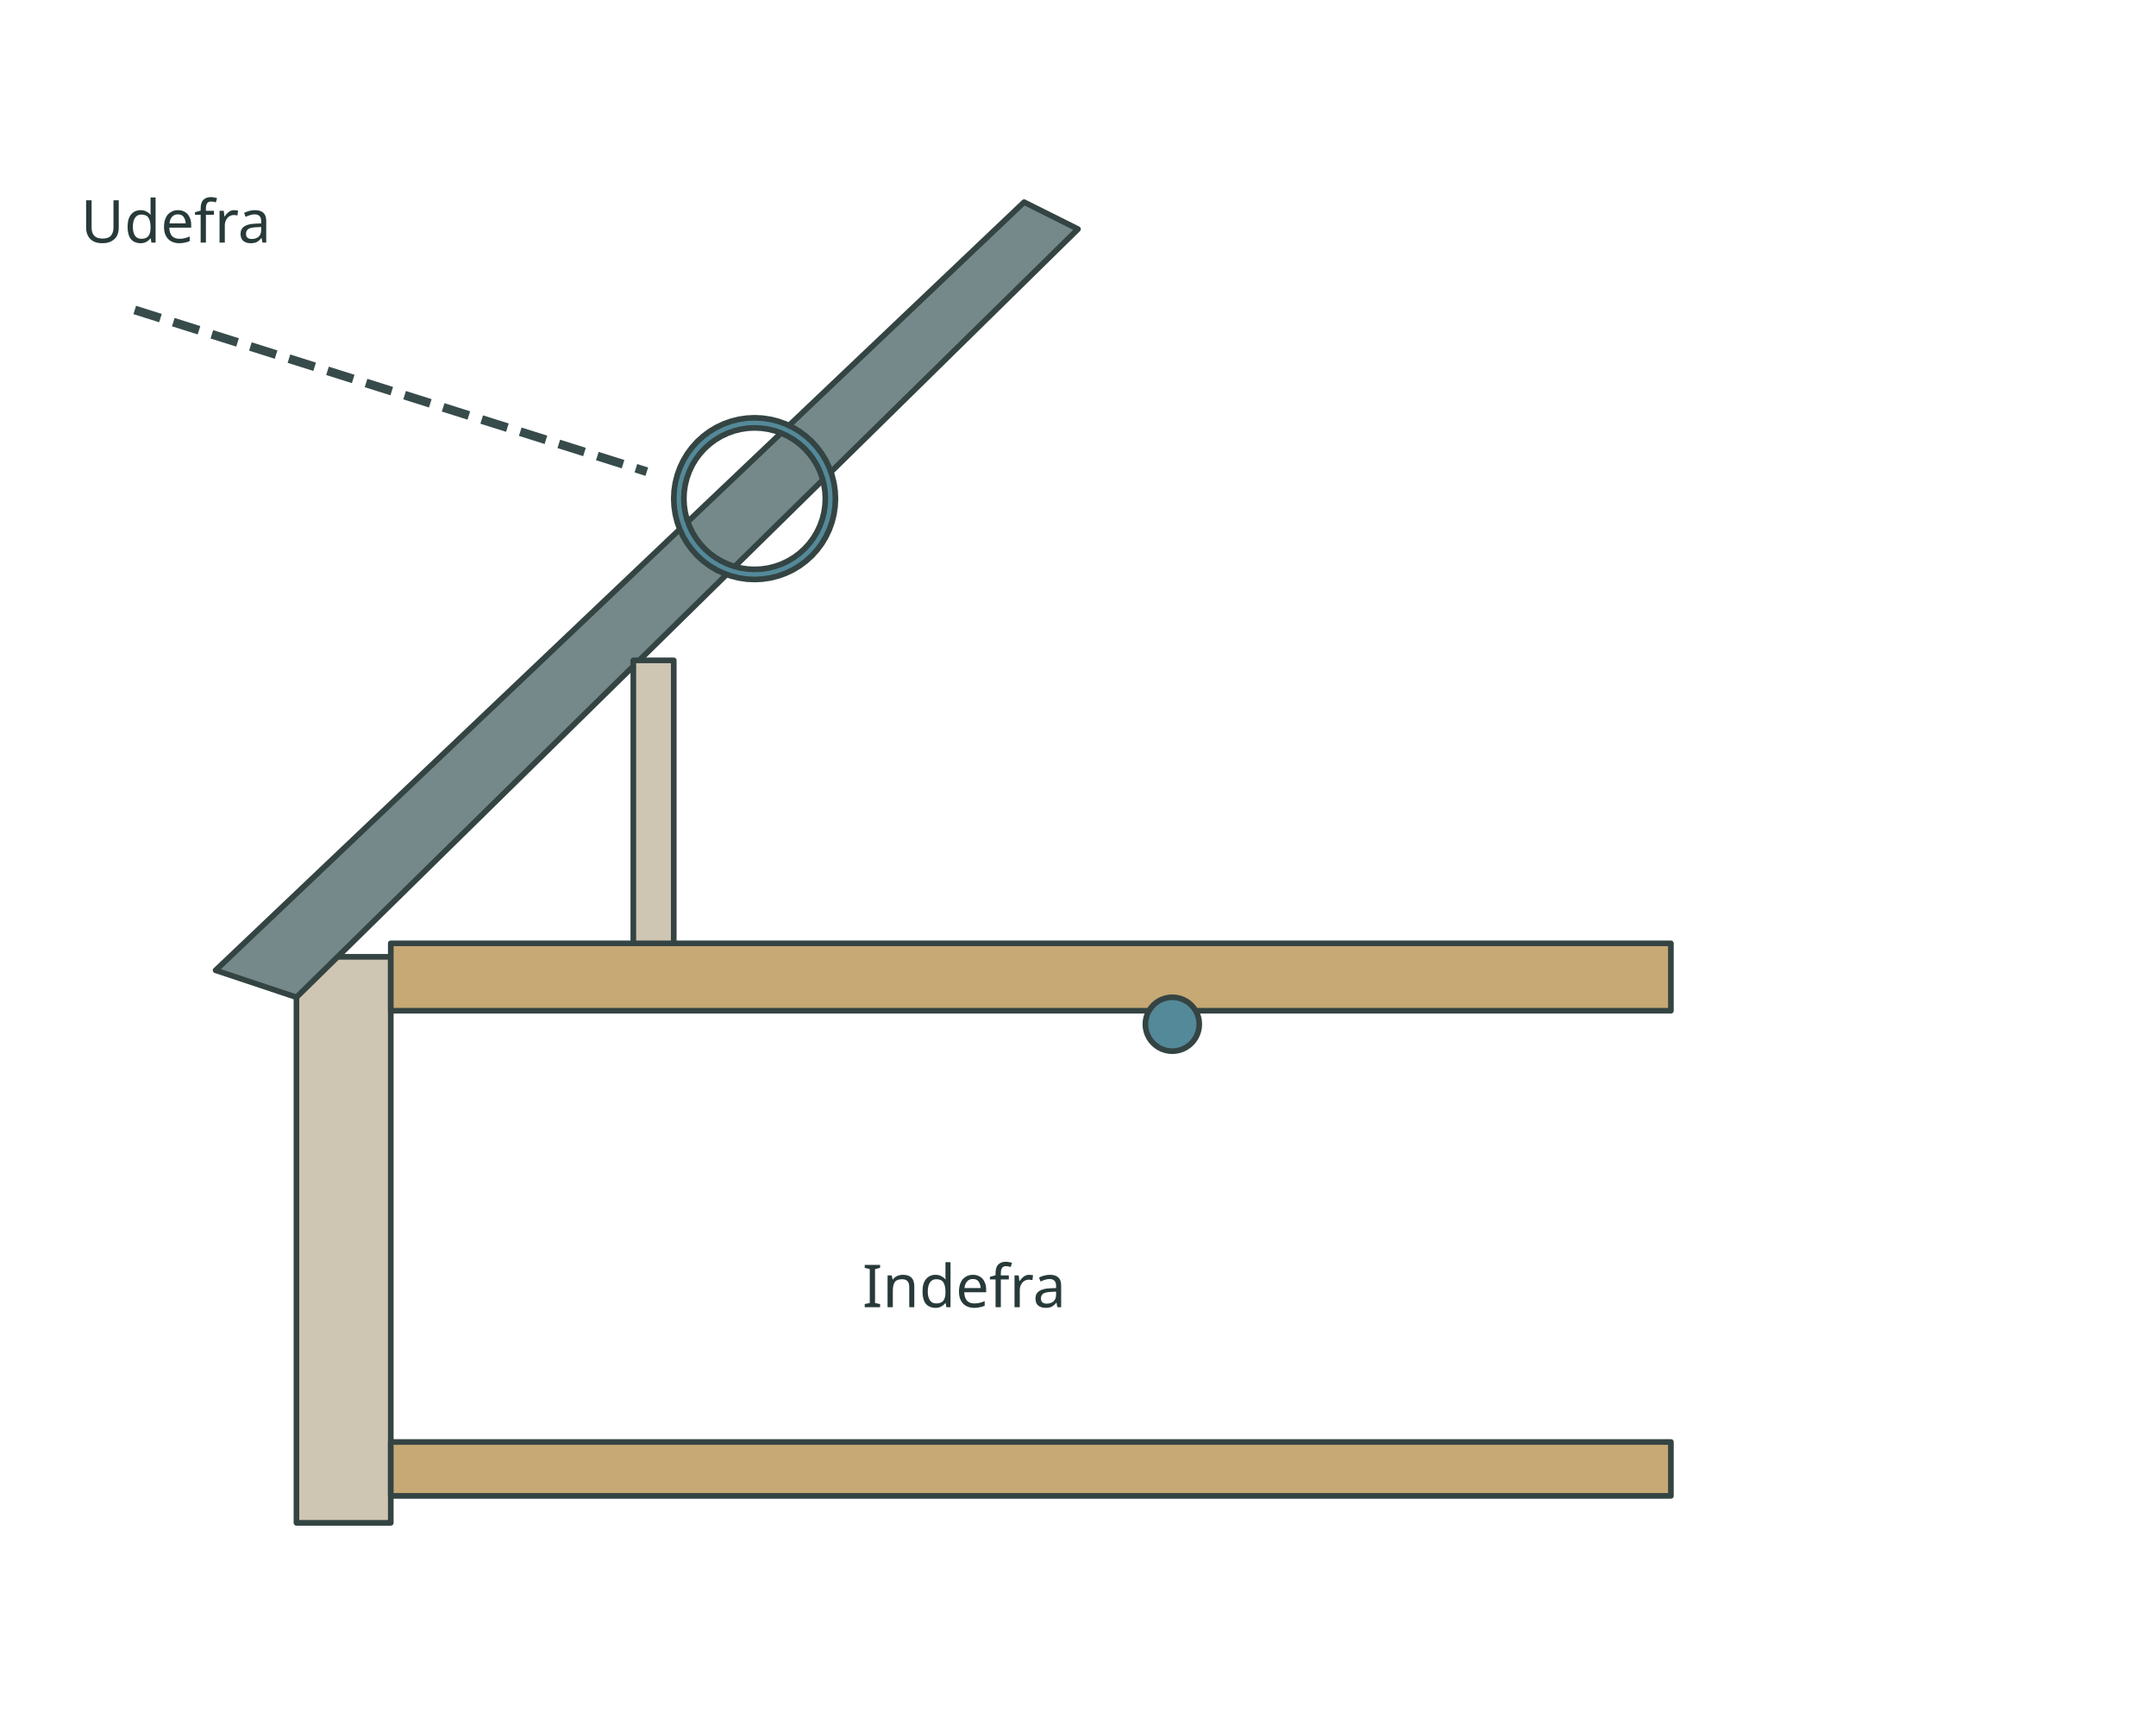
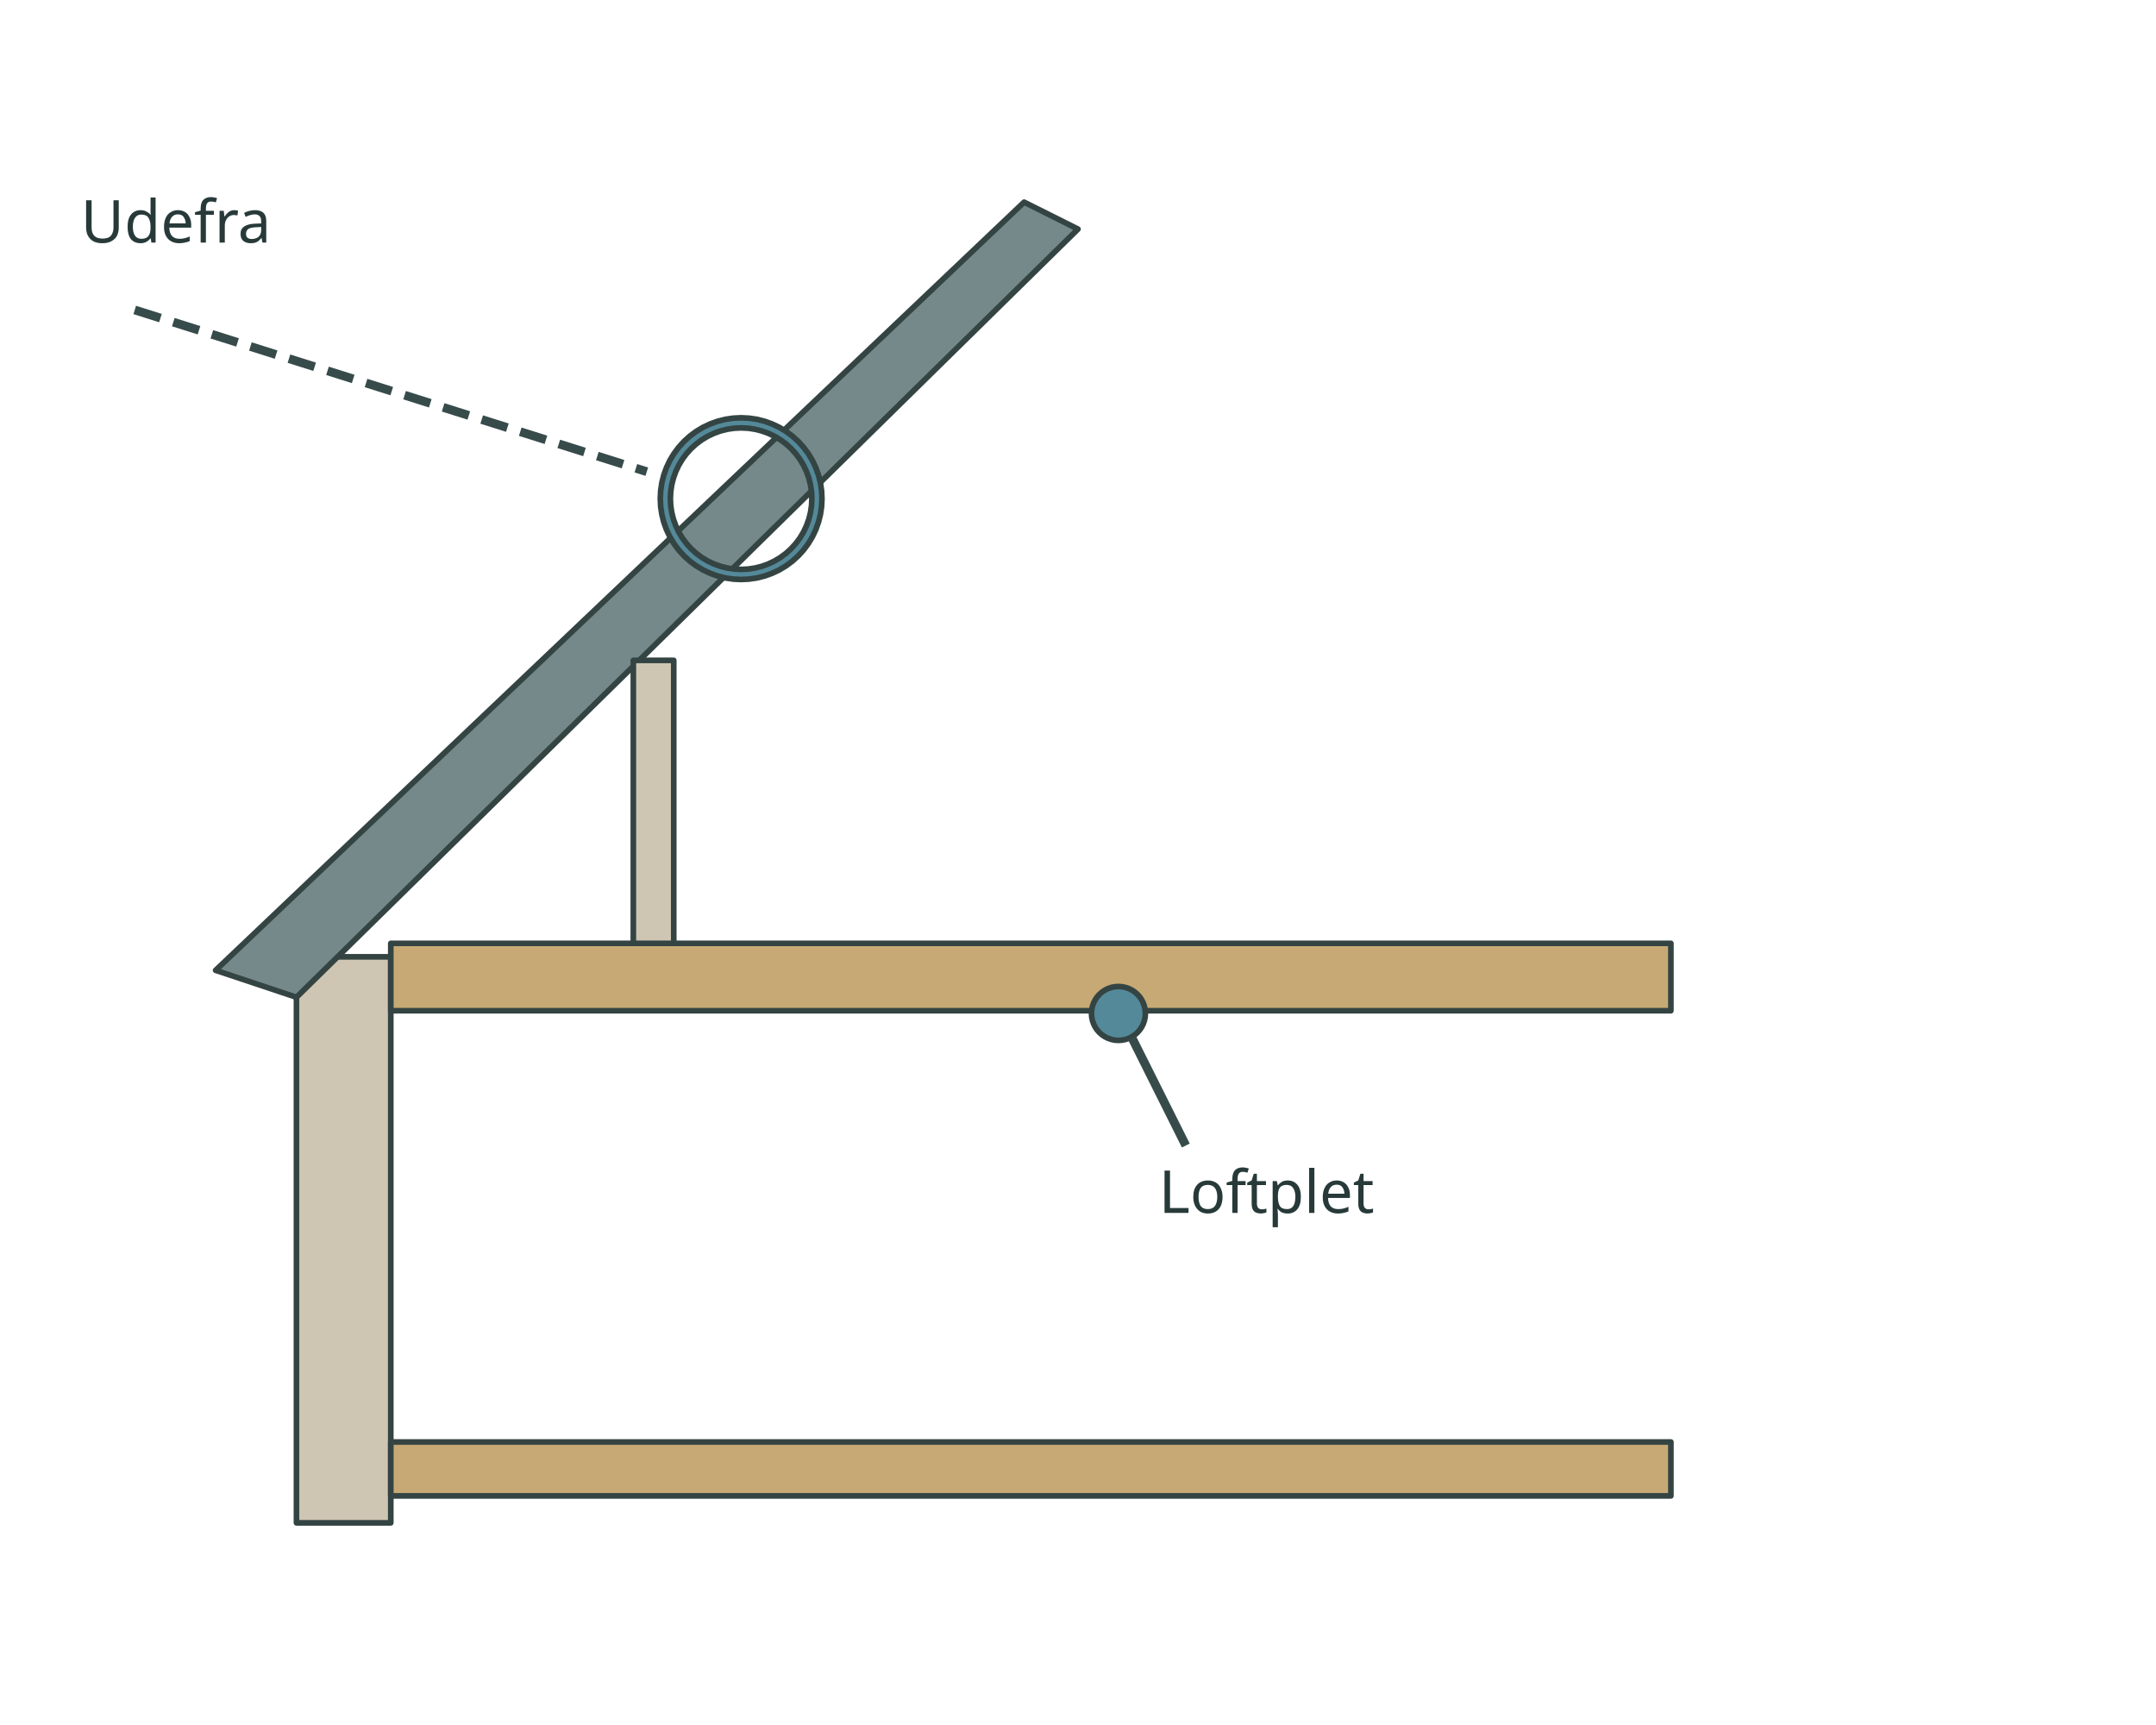
<svg xmlns="http://www.w3.org/2000/svg" viewBox="0 0 160 128">
  <path d="M29.000,71.000 L22.000,71.000 L22.000,113.000 L29.000,113.000 Z" fill="#cfc5b3" fill-rule="evenodd" stroke="#344443" stroke-width=".42" stroke-linejoin="round" />
  <path d="M124.000,107.000 L29.000,107.000 L29.000,111.000 L124.000,111.000 Z" fill="#c6a974" fill-rule="evenodd" stroke="#344443" stroke-width=".42" stroke-linejoin="round" />
  <path d="M124.000,70.000 L29.000,70.000 L29.000,75.000 L124.000,75.000 Z" fill="#c6a974" fill-rule="evenodd" stroke="#344443" stroke-width=".42" stroke-linejoin="round" />
  <path d="M16.000,72.000 L22.000,74.000 L80.000,17.000 L76.000,15.000 Z" fill="#75898a" fill-rule="evenodd" stroke="#344443" stroke-width=".42" stroke-linejoin="round" />
  <path d="M50.000,49.000 L47.000,49.000 L47.000,70.000 L50.000,70.000 Z" fill="#cfc5b3" fill-rule="evenodd" stroke="#344443" stroke-width=".42" stroke-linejoin="round" />
-   <path d="M85.413,74.782 L85.268,75.000 L85.152,75.235 L85.068,75.482 L85.017,75.739 L85.000,76.000 L85.017,76.261 L85.068,76.518 L85.152,76.765 L85.268,77.000 L85.413,77.218 L85.586,77.414 L85.782,77.587 L86.000,77.732 L86.235,77.848 L86.482,77.932 L86.739,77.983 L87.000,78.000 L87.261,77.983 L87.518,77.932 L87.765,77.848 L88.000,77.732 L88.218,77.587 L88.414,77.414 L88.587,77.218 L88.732,77.000 L88.848,76.765 L88.932,76.518 L88.983,76.261 L89.000,76.000 L88.983,75.739 L88.932,75.482 L88.848,75.235 L88.732,75.000 L88.587,74.782 L88.414,74.586 L88.218,74.413 L88.000,74.268 L87.765,74.152 L87.518,74.068 L87.261,74.017 L87.000,74.000 L86.739,74.017 L86.482,74.068 L86.235,74.152 L86.000,74.268 L85.782,74.413 L85.586,74.586 Z" fill="#548999" fill-rule="evenodd" stroke="#344443" stroke-width=".42" stroke-linejoin="round" />
-   <path d="M50.258,35.258 L50.115,35.829 L50.029,36.412 L50.000,37.000 L50.029,37.588 L50.115,38.171 L50.258,38.742 L50.457,39.296 L50.708,39.828 L51.011,40.333 L51.362,40.806 L51.757,41.243 L52.194,41.638 L52.667,41.989 L53.172,42.292 L53.704,42.543 L54.258,42.742 L54.829,42.885 L55.412,42.971 L56.000,43.000 L56.588,42.971 L57.171,42.885 L57.742,42.742 L58.296,42.543 L58.828,42.292 L59.333,41.989 L59.806,41.638 L60.243,41.243 L60.638,40.806 L60.989,40.333 L61.292,39.828 L61.543,39.296 L61.742,38.742 L61.885,38.171 L61.971,37.588 L62.000,37.000 L61.971,36.412 L61.885,35.829 L61.742,35.258 L61.543,34.704 L61.292,34.172 L60.989,33.667 L60.638,33.194 L60.243,32.757 L59.806,32.362 L59.333,32.011 L58.828,31.708 L58.296,31.457 L57.742,31.258 L57.171,31.115 L56.588,31.029 L56.000,31.000 L55.412,31.029 L54.829,31.115 L54.258,31.258 L53.704,31.457 L53.172,31.708 L52.667,32.011 L52.194,32.362 L51.757,32.757 L51.362,33.194 L51.011,33.667 L50.708,34.172 L50.457,34.704 Z M55.485,42.225 L54.976,42.149 L54.476,42.024 L53.991,41.850 L53.525,41.630 L53.083,41.365 L52.669,41.058 L52.288,40.712 L51.942,40.331 L51.635,39.917 L51.370,39.475 L51.150,39.009 L50.976,38.524 L50.851,38.024 L50.775,37.515 L50.750,37.000 L50.775,36.485 L50.851,35.976 L50.976,35.476 L51.150,34.991 L51.370,34.525 L51.635,34.083 L51.942,33.669 L52.288,33.288 L52.669,32.942 L53.083,32.635 L53.525,32.370 L53.991,32.150 L54.476,31.976 L54.976,31.851 L55.485,31.775 L56.000,31.750 L56.515,31.775 L57.024,31.851 L57.524,31.976 L58.009,32.150 L58.475,32.370 L58.917,32.635 L59.331,32.942 L59.712,33.288 L60.058,33.669 L60.365,34.083 L60.630,34.525 L60.850,34.991 L61.024,35.476 L61.149,35.976 L61.225,36.485 L61.250,37.000 L61.225,37.515 L61.149,38.024 L61.024,38.524 L60.850,39.009 L60.630,39.475 L60.365,39.917 L60.058,40.331 L59.712,40.712 L59.331,41.058 L58.917,41.365 L58.475,41.630 L58.009,41.850 L57.524,42.024 L57.024,42.149 L56.515,42.225 L56.000,42.250 Z" fill="#548999" fill-rule="evenodd" stroke="#344443" stroke-width=".42" stroke-linejoin="round" />
+   <path d="M81.413,73.982 L81.268,74.200 L81.152,74.435 L81.068,74.682 L81.017,74.939 L81.000,75.200 L81.017,75.461 L81.068,75.718 L81.152,75.965 L81.268,76.200 L81.413,76.418 L81.586,76.614 L81.782,76.787 L82.000,76.932 L82.235,77.048 L82.482,77.132 L82.739,77.183 L83.000,77.200 L83.261,77.183 L83.518,77.132 L83.765,77.048 L84.000,76.932 L84.218,76.787 L84.414,76.614 L84.587,76.418 L84.732,76.200 L84.848,75.965 L84.932,75.718 L84.983,75.461 L85.000,75.200 L84.983,74.939 L84.932,74.682 L84.848,74.435 L84.732,74.200 L84.587,73.982 L84.414,73.786 L84.218,73.613 L84.000,73.468 L83.765,73.352 L83.518,73.268 L83.261,73.217 L83.000,73.200 L82.739,73.217 L82.482,73.268 L82.235,73.352 L82.000,73.468 L81.782,73.613 L81.586,73.786 Z" fill="#548999" fill-rule="evenodd" stroke="#344443" stroke-width=".42" stroke-linejoin="round" />
+   <path d="M49.258,35.258 L49.115,35.829 L49.029,36.412 L49.000,37.000 L49.029,37.588 L49.115,38.171 L49.258,38.742 L49.457,39.296 L49.708,39.828 L50.011,40.333 L50.362,40.806 L50.757,41.243 L51.194,41.638 L51.667,41.989 L52.172,42.292 L52.704,42.543 L53.258,42.742 L53.829,42.885 L54.412,42.971 L55.000,43.000 L55.588,42.971 L56.171,42.885 L56.742,42.742 L57.296,42.543 L57.828,42.292 L58.333,41.989 L58.806,41.638 L59.243,41.243 L59.638,40.806 L59.989,40.333 L60.292,39.828 L60.543,39.296 L60.742,38.742 L60.885,38.171 L60.971,37.588 L61.000,37.000 L60.971,36.412 L60.885,35.829 L60.742,35.258 L60.543,34.704 L60.292,34.172 L59.989,33.667 L59.638,33.194 L59.243,32.757 L58.806,32.362 L58.333,32.011 L57.828,31.708 L57.296,31.457 L56.742,31.258 L56.171,31.115 L55.588,31.029 L55.000,31.000 L54.412,31.029 L53.829,31.115 L53.258,31.258 L52.704,31.457 L52.172,31.708 L51.667,32.011 L51.194,32.362 L50.757,32.757 L50.362,33.194 L50.011,33.667 L49.708,34.172 L49.457,34.704 Z M54.485,42.225 L53.976,42.149 L53.476,42.024 L52.991,41.850 L52.525,41.630 L52.083,41.365 L51.669,41.058 L51.288,40.712 L50.942,40.331 L50.635,39.917 L50.370,39.475 L50.150,39.009 L49.976,38.524 L49.851,38.024 L49.775,37.515 L49.750,37.000 L49.775,36.485 L49.851,35.976 L49.976,35.476 L50.150,34.991 L50.370,34.525 L50.635,34.083 L50.942,33.669 L51.288,33.288 L51.669,32.942 L52.083,32.635 L52.525,32.370 L52.991,32.150 L53.476,31.976 L53.976,31.851 L54.485,31.775 L55.000,31.750 L55.515,31.775 L56.024,31.851 L56.524,31.976 L57.009,32.150 L57.475,32.370 L57.917,32.635 L58.331,32.942 L58.712,33.288 L59.058,33.669 L59.365,34.083 L59.630,34.525 L59.850,34.991 L60.024,35.476 L60.149,35.976 L60.225,36.485 L60.250,37.000 L60.225,37.515 L60.149,38.024 L60.024,38.524 L59.850,39.009 L59.630,39.475 L59.365,39.917 L59.058,40.331 L58.712,40.712 L58.331,41.058 L57.917,41.365 L57.475,41.630 L57.009,41.850 L56.524,42.024 L56.024,42.149 L55.515,42.225 L55.000,42.250 Z" fill="#548999" fill-rule="evenodd" stroke="#344443" stroke-width=".42" stroke-linejoin="round" />
  <path d="M10 23L48 35" fill="none" stroke="#374b4b" stroke-width=".65" stroke-dasharray="2 1" />
  <text x="6" y="18" font-size="4.4" font-family="sans-serif" fill="#273a39">Udefra</text>
-   <text x="64" y="97" font-size="4.4" font-family="sans-serif" fill="#273a39">Indefra</text>
+   <text x="86" y="90" font-size="4.4" font-family="sans-serif" fill="#273a39">Loftplet</text>
+   <path d="M84 77L88 85" fill="none" stroke="#374b4b" stroke-width=".65" />
</svg>
